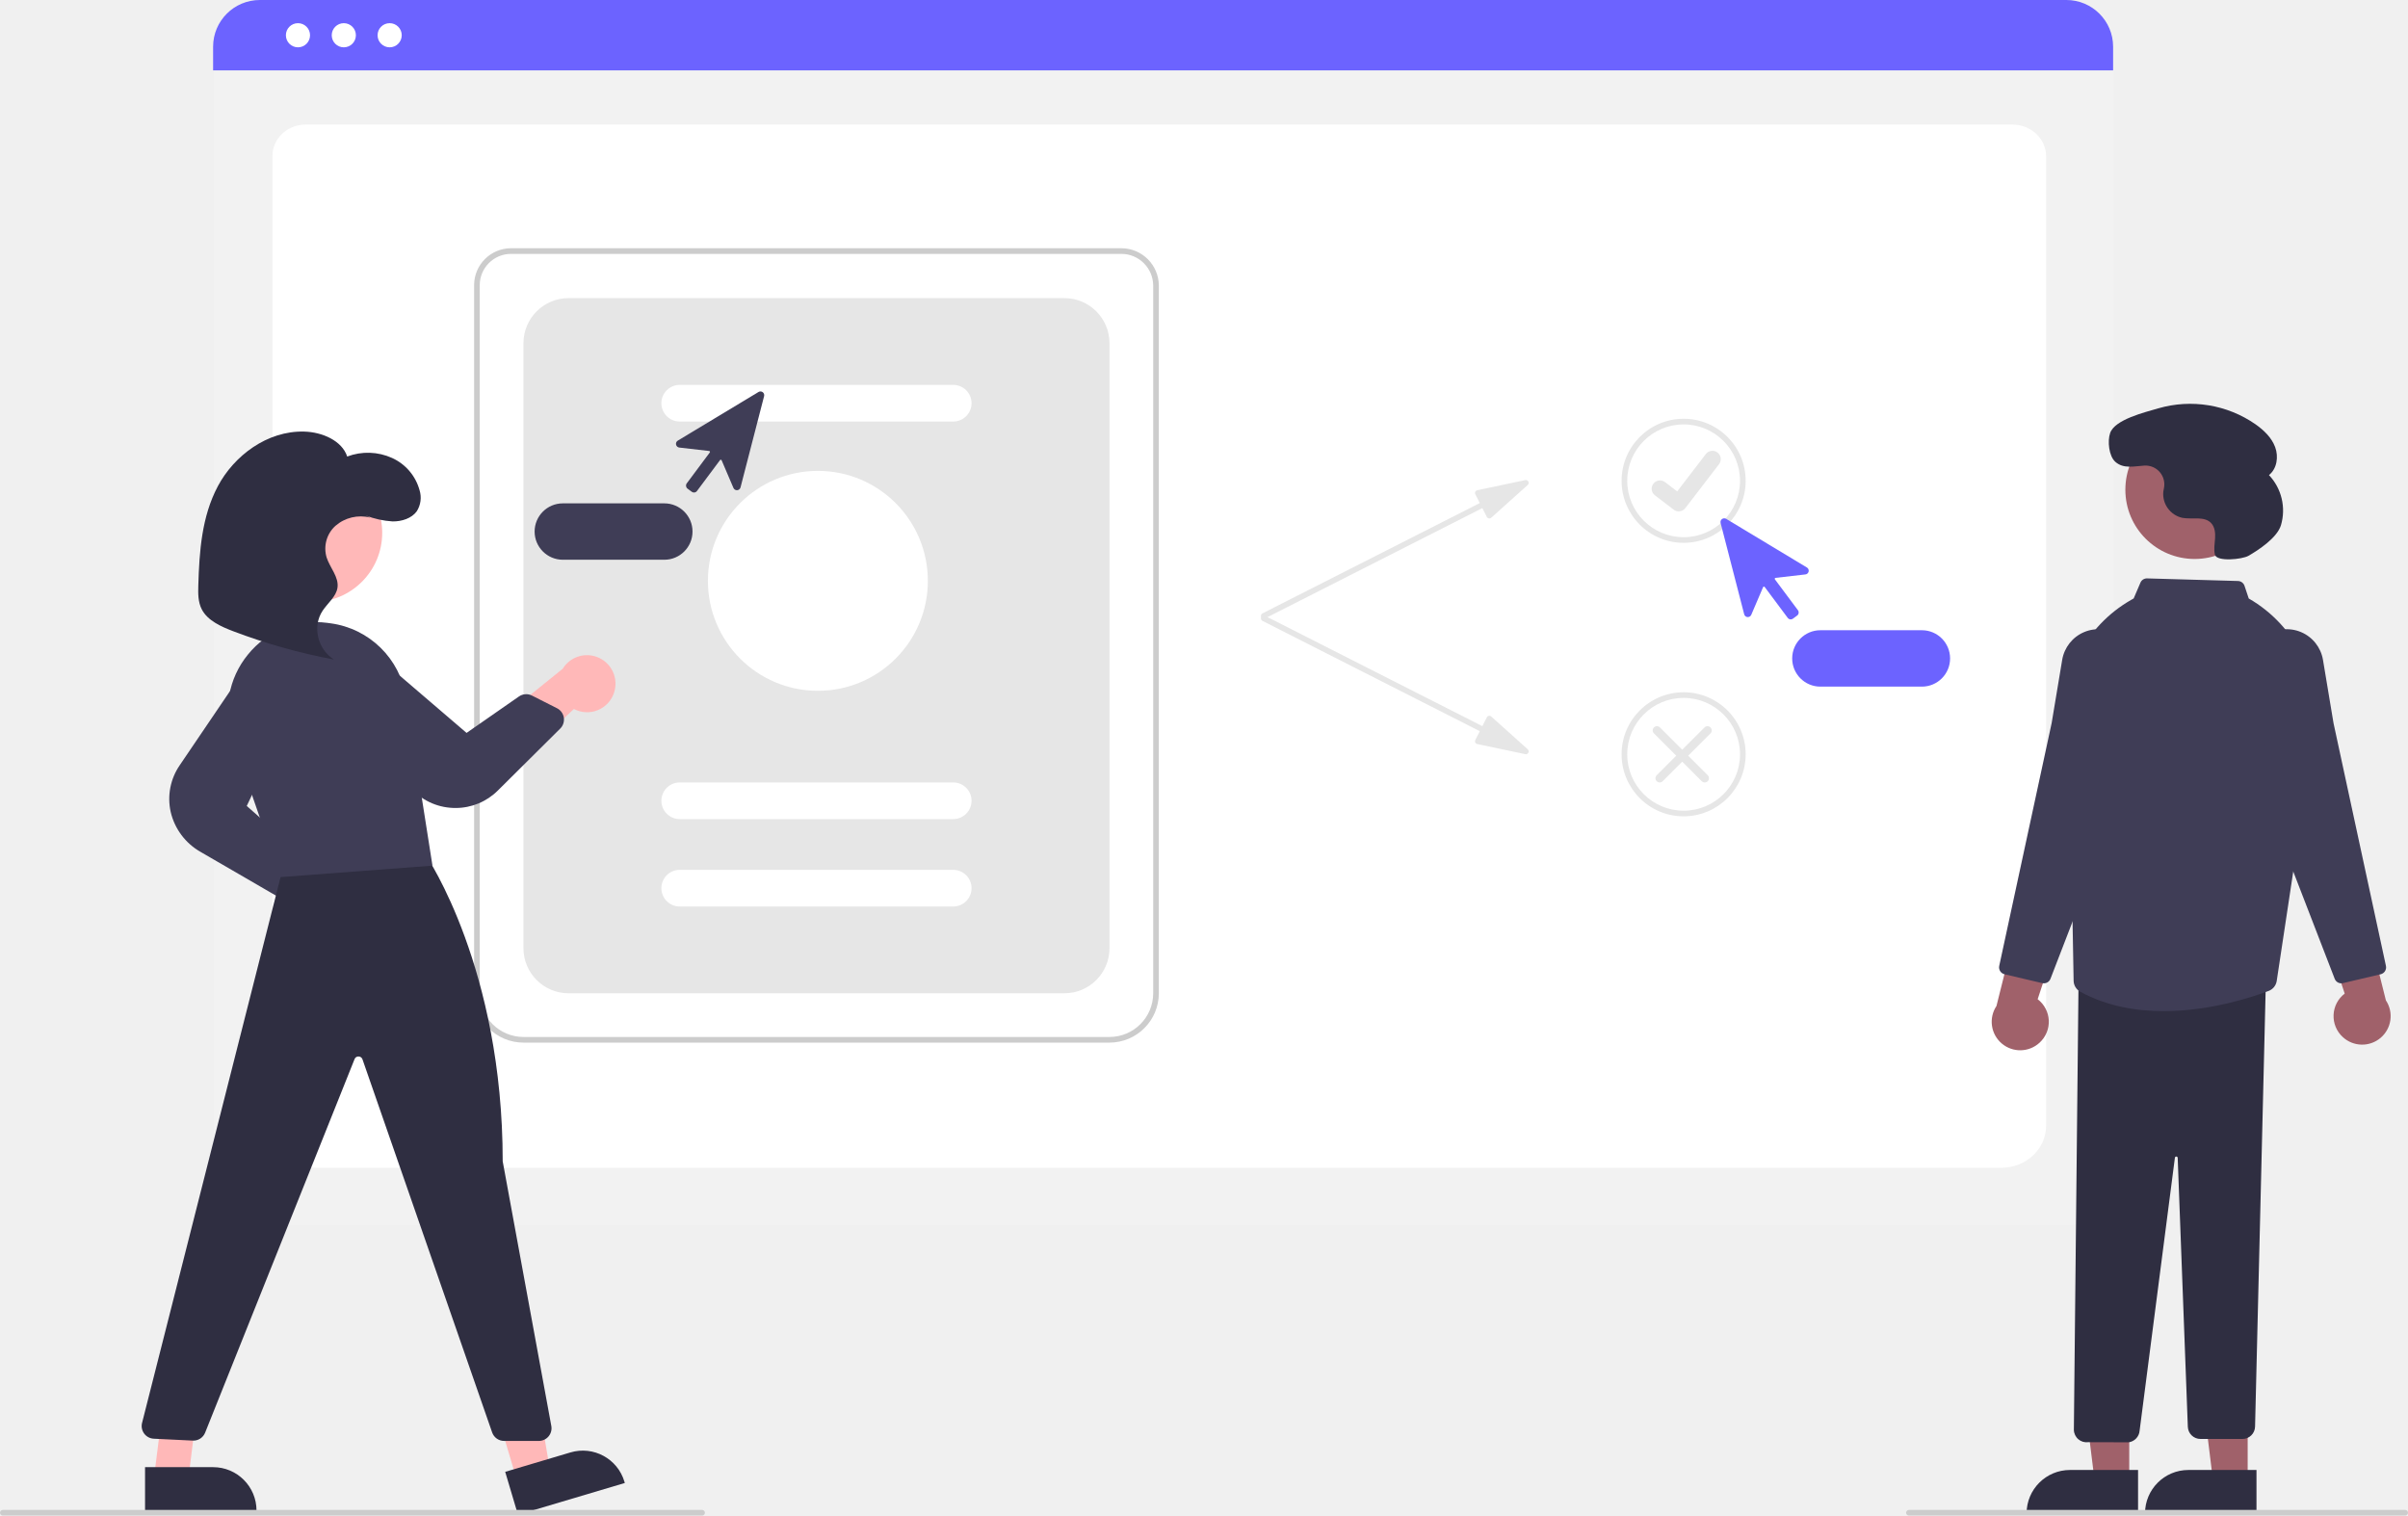
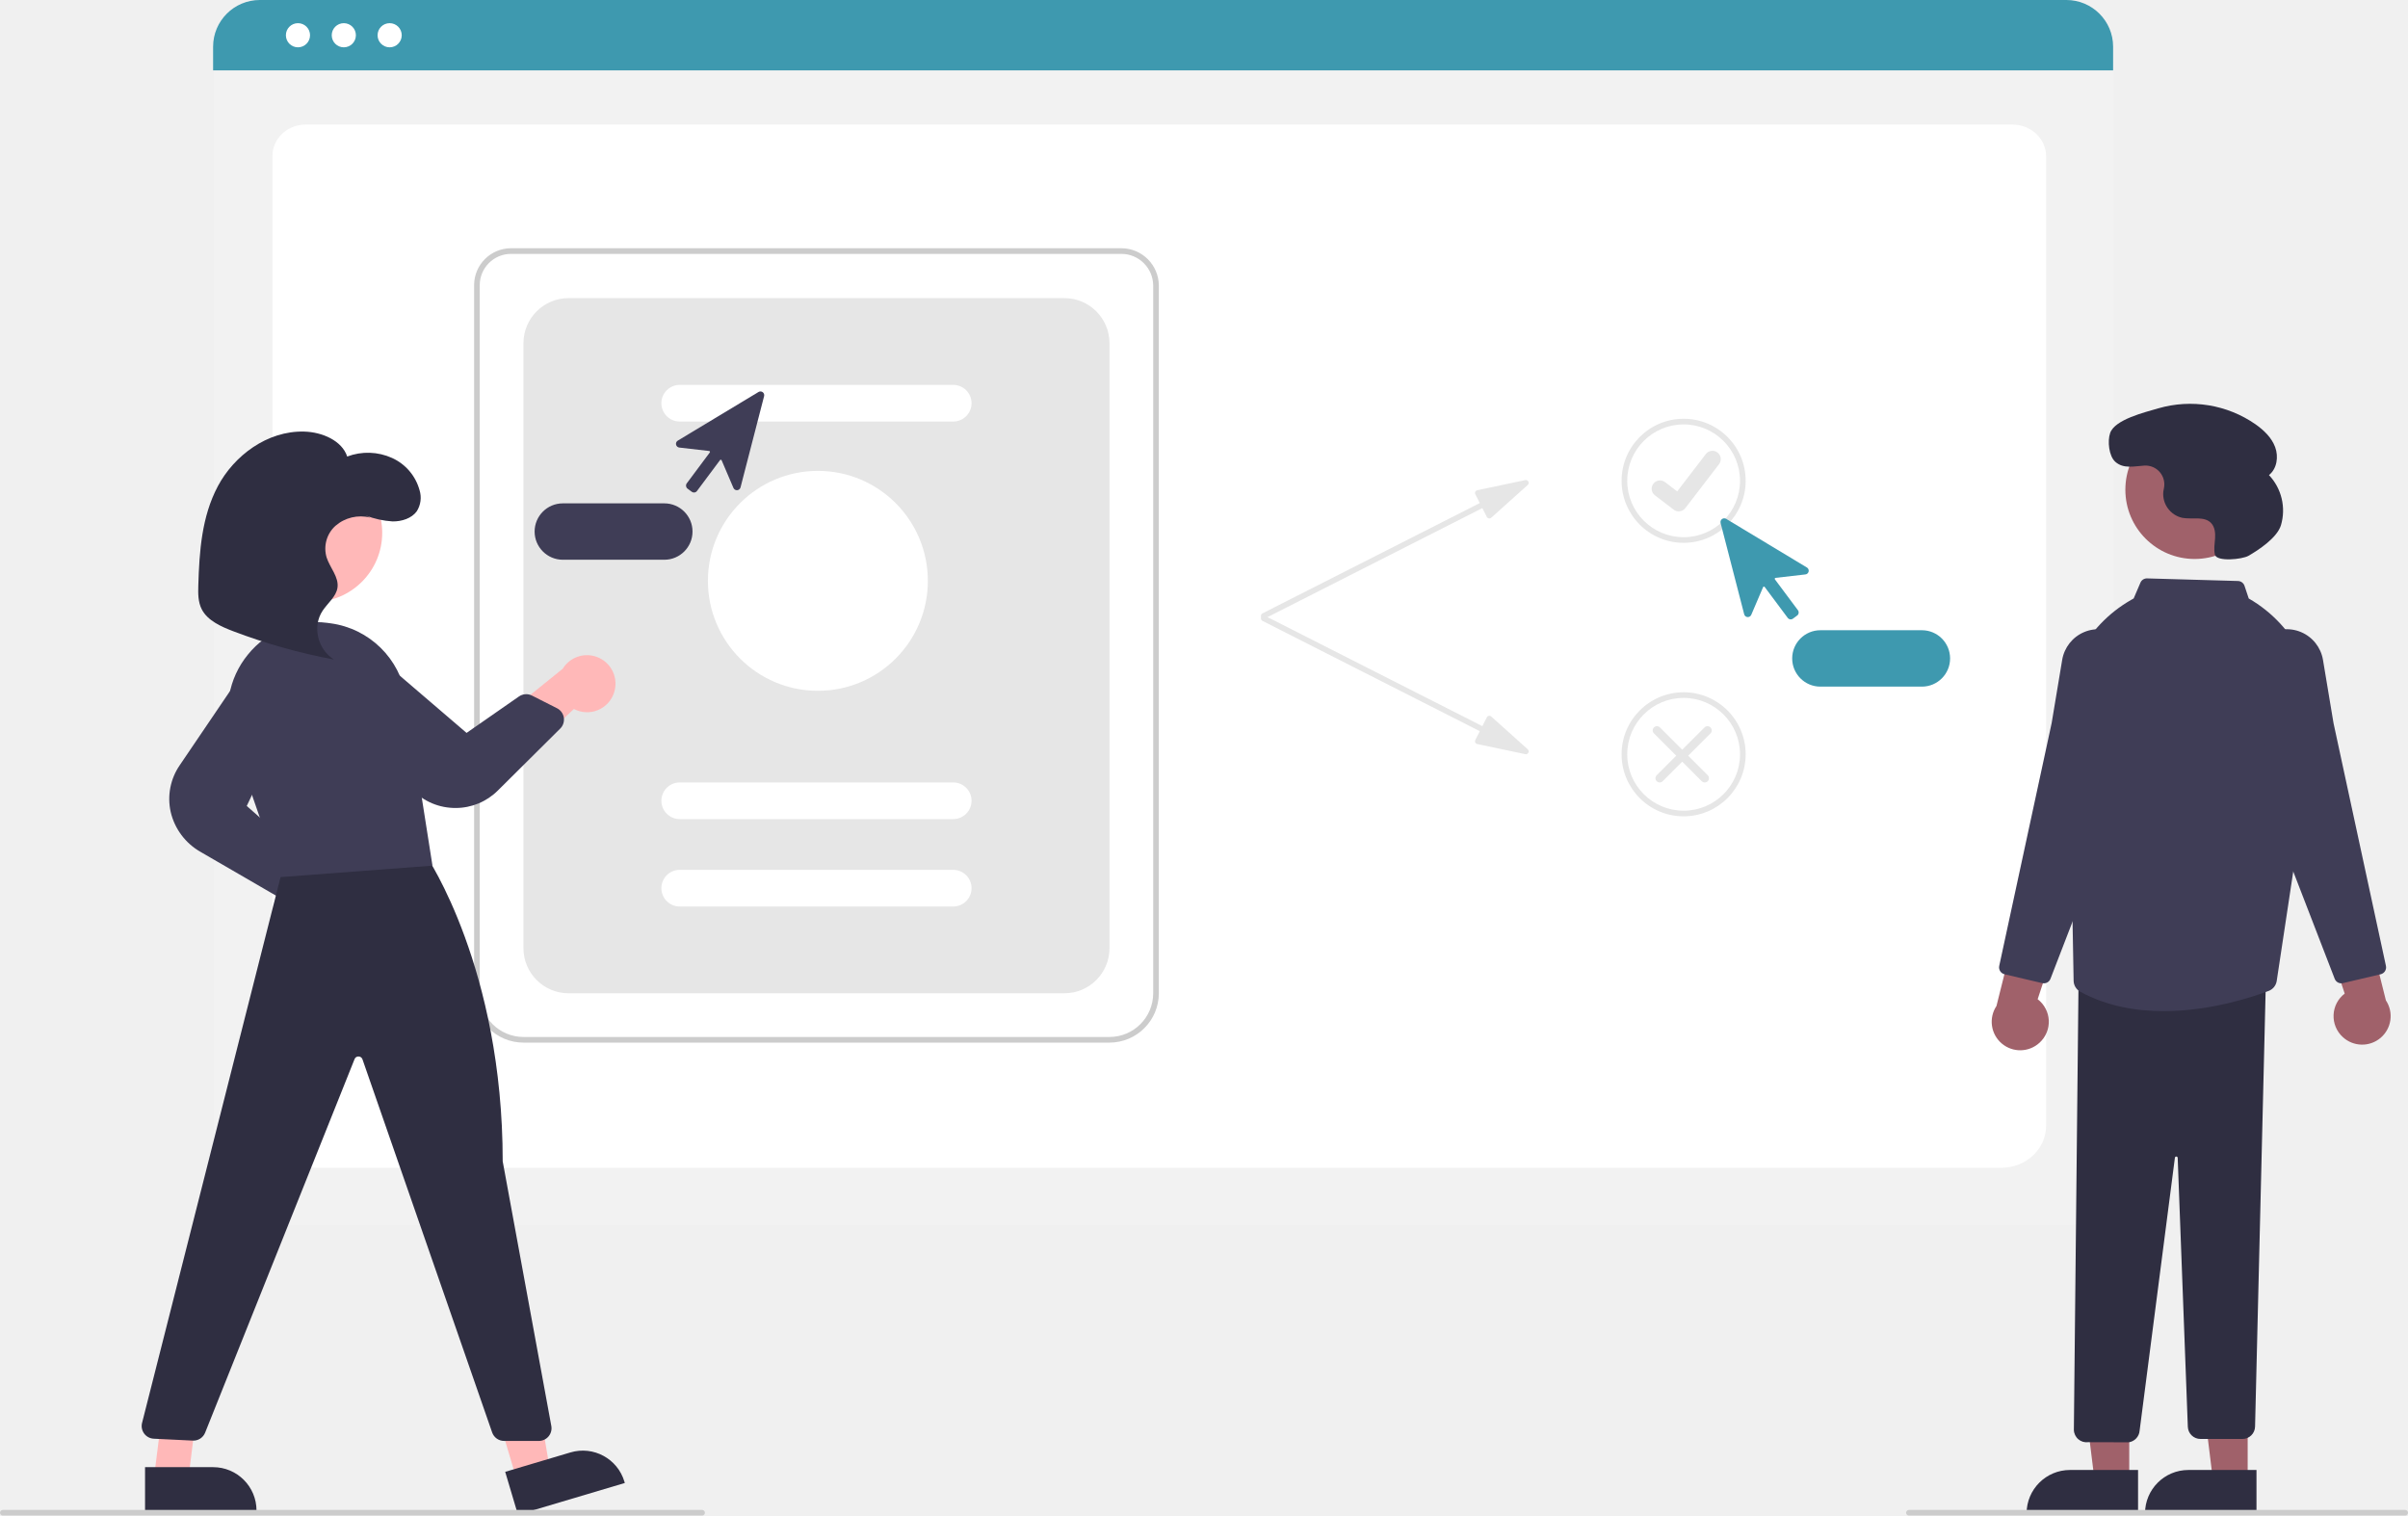
- <svg xmlns="http://www.w3.org/2000/svg" id="f106239e-11e8-4e13-86a1-113d5b2bcf51" width="854" height="537.526" viewBox="0 0 854 537.526">
+ <svg xmlns="http://www.w3.org/2000/svg" id="f106239e-11e8-4e13-86a1-113d5b2bcf51" data-name="Layer 1" width="854" height="537.526" viewBox="0 0 854 537.526">
  <path d="M906.149,615.785H265.311a16.519,16.519,0,0,1-16.5-16.5V204.131a12.102,12.102,0,0,1,12.088-12.088H910.352a12.311,12.311,0,0,1,12.297,12.297V599.285A16.519,16.519,0,0,1,906.149,615.785Z" transform="translate(-173 -181.2372)" fill="#f2f2f2" />
  <path d="M882.772,595.418H285.527c-8.755,0-15.878-6.67-15.878-14.868V236.445c0-6.08,5.278-11.027,11.766-11.027H886.689c6.595,0,11.961,5.028,11.961,11.209V580.55C898.65,588.748,891.527,595.418,882.772,595.418Z" transform="translate(-173 -181.2372)" fill="#fff" />
-   <path d="M922.419,206.187H248.579V197.787a16.574,16.574,0,0,1,16.56-16.55H905.859a16.574,16.574,0,0,1,16.56,16.55Z" transform="translate(-173 -181.2372)" fill="#6c63ff" />
+   <path d="M922.419,206.187H248.579V197.787a16.574,16.574,0,0,1,16.56-16.55H905.859a16.574,16.574,0,0,1,16.56,16.55Z" transform="translate(-173 -181.2372)" fill="#3e99af" />
  <circle cx="105.674" cy="12.5" r="4.283" fill="#fff" />
  <circle cx="121.933" cy="12.5" r="4.283" fill="#fff" />
  <circle cx="138.192" cy="12.5" r="4.283" fill="#fff" />
  <path d="M566.482,551.02H358.644a17.52,17.52,0,0,1-17.5-17.5V282.366a13.103,13.103,0,0,1,13.088-13.088H570.685a13.312,13.312,0,0,1,13.297,13.297V533.52A17.52,17.52,0,0,1,566.482,551.02ZM354.232,271.278a11.101,11.101,0,0,0-11.088,11.088v251.154a15.517,15.517,0,0,0,15.5,15.5h207.839a15.518,15.518,0,0,0,15.5-15.5V282.575a11.31,11.31,0,0,0-11.297-11.297Z" transform="translate(-173 -181.2372)" fill="#ccc" />
  <path d="M374.644,533.52h175.839a16,16,0,0,0,16-16V302.972a16,16,0,0,0-16-16H374.644a16,16,0,0,0-16,16V517.52A16,16,0,0,0,374.644,533.52Z" transform="translate(-173 -181.2372)" fill="#e6e6e6" />
  <path d="M511.063,330.746h-97a6.5,6.5,0,0,1,0-13h97a6.5,6.5,0,1,1,0,13Z" transform="translate(-173 -181.2372)" fill="#fff" />
  <path d="M511.063,471.746h-97a6.5,6.5,0,0,1,0-13h97a6.5,6.5,0,1,1,0,13Z" transform="translate(-173 -181.2372)" fill="#fff" />
  <path d="M511.063,502.746h-97a6.5,6.5,0,0,1,0-13h97a6.5,6.5,0,1,1,0,13Z" transform="translate(-173 -181.2372)" fill="#fff" />
  <circle cx="290.063" cy="206.009" r="39" fill="#fff" />
  <path d="M713.947,351.509,696.91,355.102a1,1,0,0,0-.686,1.431l1.587,3.127-77.044,39.107a1.0 1,0,1,0,.905,1.783l77.044-39.107,1.587,3.128a1.0 1,0,0,0,1.56.292l12.957-11.632A1,1,0,0,0,713.947,351.509Z" transform="translate(-173 -181.2372)" fill="#e6e6e6" />
  <path d="M713.947,448.715l-17.037-3.593a1,1,0,0,1-.686-1.431l1.587-3.127-77.044-39.107a1.0 1,0,1,1,.905-1.783l77.044,39.107,1.587-3.128a1.0 1,0,0,1,1.56-.292l12.957,11.632A1,1,0,0,1,713.947,448.715Z" transform="translate(-173 -181.2372)" fill="#e6e6e6" />
  <path d="M770.102,373.763a22,22,0,1,1,22-22A22.025,22.025,0,0,1,770.102,373.763Zm0-42a20,20,0,1,0,20,20A20.023,20.023,0,0,0,770.102,331.763Z" transform="translate(-173 -181.2372)" fill="#e6e6e6" />
  <path d="M770.102,470.763a22,22,0,1,1,22-22A22.025,22.025,0,0,1,770.102,470.763Zm0-42a20,20,0,1,0,20,20A20.023,20.023,0,0,0,770.102,428.763Z" transform="translate(-173 -181.2372)" fill="#e6e6e6" />
  <path id="a52d33ee-34c0-426d-bf77-f0f4463d7cbc" data-name="Path 395" d="M768.359,362.604a2.93,2.93,0,0,1-1.763-.586l-.032-.024-6.64-5.079a2.951,2.951,0,1,1,3.591-4.684l4.301,3.298,10.163-13.259a2.95,2.95,0,0,1,4.135-.546l.001.001-.063.088.065-.088a2.953,2.953,0,0,1,.546,4.136l-11.954,15.589a2.951,2.951,0,0,1-2.347,1.151Z" transform="translate(-173 -181.2372)" fill="#e6e6e6" />
  <path d="M760.556,458.309a1.5,1.5,0,0,1,0-2.121L777.527,439.217a1.5,1.5,0,0,1,2.121,2.121l-16.971,16.971A1.5,1.5,0,0,1,760.556,458.309Z" transform="translate(-173 -181.2372)" fill="#e6e6e6" />
  <path d="M778.648,458.309a1.5,1.5,0,0,0,0-2.121l-16.971-16.971a1.5,1.5,0,0,0-2.121,2.121L776.527,458.309A1.5,1.5,0,0,0,778.648,458.309Z" transform="translate(-173 -181.2372)" fill="#e6e6e6" />
-   <path d="M808.09,400.916a1.374,1.374,0,0,1-.194-.014,1.321,1.321,0,0,1-.874-.521L798.847,389.419a.33.33,0,0,0-.567.067l-4.192,9.807a1.329,1.329,0,0,1-2.51-.19l-8.364-32.375a1.329,1.329,0,0,1,1.973-1.471L813.828,382.511a1.329,1.329,0,0,1-.534,2.459L802.702,386.189a.33.33,0,0,0-.227.524l8.175,10.961a1.332,1.332,0,0,1-.271,1.861l-1.497,1.116A1.32,1.32,0,0,1,808.09,400.916Z" transform="translate(-173 -181.2372)" fill="#6c63ff" />
-   <path d="M854.602,424.763h-36a10,10,0,0,1,0-20h36a10,10,0,0,1,0,20Z" transform="translate(-173 -181.2372)" fill="#6c63ff" />
+   <path d="M808.09,400.916a1.374,1.374,0,0,1-.194-.014,1.321,1.321,0,0,1-.874-.521L798.847,389.419a.33.33,0,0,0-.567.067l-4.192,9.807a1.329,1.329,0,0,1-2.51-.19l-8.364-32.375a1.329,1.329,0,0,1,1.973-1.471L813.828,382.511a1.329,1.329,0,0,1-.534,2.459L802.702,386.189a.33.33,0,0,0-.227.524l8.175,10.961a1.332,1.332,0,0,1-.271,1.861l-1.497,1.116A1.32,1.32,0,0,1,808.09,400.916Z" transform="translate(-173 -181.2372)" fill="#3e99af" />
+   <path d="M854.602,424.763h-36a10,10,0,0,1,0-20h36a10,10,0,0,1,0,20Z" transform="translate(-173 -181.2372)" fill="#3e99af" />
  <path d="M418.323,355.652l-1.497-1.116a1.332,1.332,0,0,1-.271-1.861l8.175-10.961a.33.33,0,0,0-.227-.524l-10.591-1.218a1.329,1.329,0,0,1-.534-2.459l28.64-17.255a1.329,1.329,0,0,1,1.973,1.471l-8.364,32.375a1.329,1.329,0,0,1-2.51.19l-4.192-9.807a.33.33,0,0,0-.567-.067l-8.175,10.962a1.321,1.321,0,0,1-.874.521,1.375,1.375,0,0,1-.194.014A1.32,1.32,0,0,1,418.323,355.652Z" transform="translate(-173 -181.2372)" fill="#3f3d56" />
  <path d="M362.602,369.763a10.011,10.011,0,0,1,10-10h36a10,10,0,0,1,0,20h-36A10.011,10.011,0,0,1,362.602,369.763Z" transform="translate(-173 -181.2372)" fill="#3f3d56" />
  <path d="M896.351,551.033a10.056,10.056,0,0,0-.693-15.404l11.18-33.941-17.922,4.86-7.869,31.486a10.11,10.11,0,0,0,15.304,12.999Z" transform="translate(-173 -181.2372)" fill="#a0616a" />
  <path d="M1003.854,549.033a10.056,10.056,0,0,1,.693-15.404l-11.18-33.941,17.922,4.86,7.869,31.486a10.11,10.11,0,0,1-15.304,12.999Z" transform="translate(-173 -181.2372)" fill="#a0616a" />
  <circle cx="778.323" cy="173.688" r="24.561" fill="#a0616a" />
  <polygon points="755.138 525.359 742.879 525.359 737.046 478.071 755.141 478.071 755.138 525.359" fill="#a0616a" />
  <path d="M931.265,718.48l-39.531-.001v-.5a15.386,15.386,0,0,1,15.386-15.386h.001l24.144.001Z" transform="translate(-173 -181.2372)" fill="#2f2e41" />
  <polygon points="797.138 525.359 784.879 525.359 779.046 478.071 797.141 478.071 797.138 525.359" fill="#a0616a" />
  <path d="M973.265,718.48l-39.531-.001v-.5a15.386,15.386,0,0,1,15.386-15.386h.001l24.144.001Z" transform="translate(-173 -181.2372)" fill="#2f2e41" />
  <path d="M927.938,692.775l-14.401-.04a4.438,4.438,0,0,1-3.459-1.04,4.503,4.503,0,0,1-1.578-3.32l1.659-159.376,66.456-.664-3.855,158.865a4.474,4.474,0,0,1-4.499,4.392H953.412a4.486,4.486,0,0,1-4.497-4.331l-3.594-95.35a.475.475,0,0,0-.492-.481.492.492,0,0,0-.506.467L931.817,688.65A4.504,4.504,0,0,1,927.938,692.775Z" transform="translate(-173 -181.2372)" fill="#2f2e41" />
  <path d="M940.337,539.856c-9.819,0-20.196-1.754-29.563-6.883a4.539,4.539,0,0,1-2.362-3.887l-1.31-72.738-1.843-15.564a47.412,47.412,0,0,1,23.598-46.81l.852-.485,2.398-5.597a2.479,2.479,0,0,1,2.369-1.514l32.243.921a2.51,2.51,0,0,1,2.3,1.709l1.498,4.493a47.194,47.194,0,0,1,23.139,48.179L980.439,529.149a4.497,4.497,0,0,1-2.84,3.53C971.751,534.9,956.835,539.856,940.337,539.856Z" transform="translate(-173 -181.2372)" fill="#3f3d56" />
  <path d="M1003.344,529.992a2.511,2.511,0,0,1-2.336-1.599l-16.372-42.374L971.247,420.003a13.01,13.01,0,0,1,5.325-13.273h0a13.019,13.019,0,0,1,20.277,8.547l3.747,22.48,18.581,86.058a2.51,2.51,0,0,1-1.871,2.96l-13.393,3.151A2.462,2.462,0,0,1,1003.344,529.992Z" transform="translate(-173 -181.2372)" fill="#3f3d56" />
  <path d="M897.86,529.992a2.466,2.466,0,0,1-.569-.066L883.899,526.775a2.51,2.51,0,0,1-1.871-2.96l18.586-86.081,3.742-22.457a13.019,13.019,0,0,1,20.277-8.547h0a13.01,13.01,0,0,1,5.325,13.273l-13.365,65.936L900.197,528.395A2.511,2.511,0,0,1,897.86,529.992Z" transform="translate(-173 -181.2372)" fill="#3f3d56" />
  <path d="M970.44,378.356c-2.274,1.308-11.262,2.176-11.903-.368l-.014-.056c-.446-1.864-.076-3.811.052-5.723s-.059-4.013-1.362-5.419c-2.428-2.621-6.748-1.232-10.258-1.894a8.664,8.664,0,0,1-6.74-9.253c.05-.398.128-.795.216-1.193a6.673,6.673,0,0,0-6.927-8.081c-3.548.203-7.378,1.278-10.314-1.35-2.27-2.032-2.824-7.322-1.827-10.201,1.676-4.838,12.414-7.371,17.102-8.764a40.62,40.62,0,0,1,34.43,5.65c2.961,2.087,5.727,4.71,6.989,8.106s.653,7.68-2.193,9.922a18.332,18.332,0,0,1,4.246,17.806C980.534,372.066,973.825,376.408,970.44,378.356Z" transform="translate(-173 -181.2372)" fill="#2f2e41" />
  <path d="M286.569,514.347a10.056,10.056,0,0,1-8.667-12.753l-29.274-20.494,17.265-6.837,25.152,20.509a10.11,10.11,0,0,1-4.477,19.574Z" transform="translate(-173 -181.2372)" fill="#ffb8b8" />
  <path d="M270.671,498.768l-26.511-15.376A22.056,22.056,0,0,1,233.523,469.155a21.139,21.139,0,0,1,3.196-16.486l21.946-32.371a10.969,10.969,0,0,1,18.979,10.881l-17.137,35.905,17.36,15.286a4.506,4.506,0,0,1,1.425,4.325l-1.965,9.127a4.453,4.453,0,0,1-2.578,3.168,4.456,4.456,0,0,1-4.079-.222Z" transform="translate(-173 -181.2372)" fill="#3f3d56" />
  <path d="M390.795,426.837a10.056,10.056,0,0,1-14.263,5.859l-26.076,24.434-3.14-18.302,25.244-20.397a10.11,10.11,0,0,1,18.235,8.407Z" transform="translate(-173 -181.2372)" fill="#ffb8b8" />
  <circle cx="110.992" cy="188.964" r="24.561" fill="#ffb8b8" />
  <polygon points="183.308 524.961 195.059 521.465 187.165 474.477 169.822 479.637 183.308 524.961" fill="#ffb8b8" />
  <path d="M352.169,703.253l23.141-6.885.001-0a15.386,15.386,0,0,1,19.135,10.36l.143.479L356.7,718.48Z" transform="translate(-173 -181.2372)" fill="#2f2e41" />
  <polygon points="54.57 524.359 66.829 524.359 72.662 477.071 60.568 477.071 54.57 524.359" fill="#ffb8b8" />
  <path d="M224.442,701.594l24.144-.001h.001a15.386,15.386,0,0,1,15.386,15.386v.5l-39.531.001Z" transform="translate(-173 -181.2372)" fill="#2f2e41" />
  <path d="M347.537,689.273,301.551,556.946a1.471,1.471,0,0,0-1.382-1.007,1.433,1.433,0,0,0-1.427.942l-52.989,132.468a4.479,4.479,0,0,1-4.396,2.823l-13.831-.671a4.5,4.5,0,0,1-4.143-5.602l50.123-197.544,50.287-4.104.328.474c.272.393,27.178,40.003,27.161,108.39l17.241,93.866a4.501,4.501,0,0,1-4.426,5.313H351.788A4.504,4.504,0,0,1,347.537,689.273Z" transform="translate(-173 -181.2372)" fill="#2f2e41" />
  <path d="M255.581,443.55a31.289,31.289,0,0,1,5.354-30.169,30.901,30.901,0,0,1,28.086-11.24q.625.084,1.242.169h0a31.273,31.273,0,0,1,26.722,26.215l9.391,59.73-53.541,4.041-.384.028Z" transform="translate(-173 -181.2372)" fill="#3f3d56" />
  <path d="M333.71,467.786a21.137,21.137,0,0,1-15.342-7.389l-25.327-29.359a11.322,11.322,0,0,1-2.865-8.03,10.859,10.859,0,0,1,4.099-7.954,10.983,10.983,0,0,1,13.991.236l30.204,25.886,18.582-12.927a4.496,4.496,0,0,1,4.602-.32l8.894,4.502a4.5,4.5,0,0,1,1.138,7.208l-22.113,21.962a21.174,21.174,0,0,1-15.011,6.201Q334.138,467.802,333.71,467.786Z" transform="translate(-173 -181.2372)" fill="#3f3d56" />
  <path d="M302.668,364.067a32.002,32.002,0,0,0,9.554,2.102c3.293.041,6.793-1.099,8.595-3.607a8.986,8.986,0,0,0,.989-7.439,17.671,17.671,0,0,0-9.752-11.457,20.761,20.761,0,0,0-15.918-.512c-1.848-5.618-8.808-8.675-15.25-8.848-13.16-.353-24.926,8.62-30.644,19.41s-6.553,23.123-6.908,35.097c-.087,2.92-.123,5.965,1.26,8.602,2.06,3.926,6.741,6.04,11.152,7.716a209.368,209.368,0,0,0,35.667,10.026c-5.84-3.732-7.692-11.766-3.993-17.319,1.81-2.717,4.781-4.979,5.262-8.125.577-3.773-2.643-7.072-3.833-10.724a10.898,10.898,0,0,1,3.109-11.25,13.666,13.666,0,0,1,12.338-2.926" transform="translate(-173 -181.2372)" fill="#2f2e41" />
  <path d="M422,718.763H174a1,1,0,0,1,0-2H422a1,1,0,0,1,0,2Z" transform="translate(-173 -181.2372)" fill="#ccc" />
  <path d="M1026,718.763H850a1,1,0,0,1,0-2h176a1,1,0,0,1,0,2Z" transform="translate(-173 -181.2372)" fill="#ccc" />
</svg>
